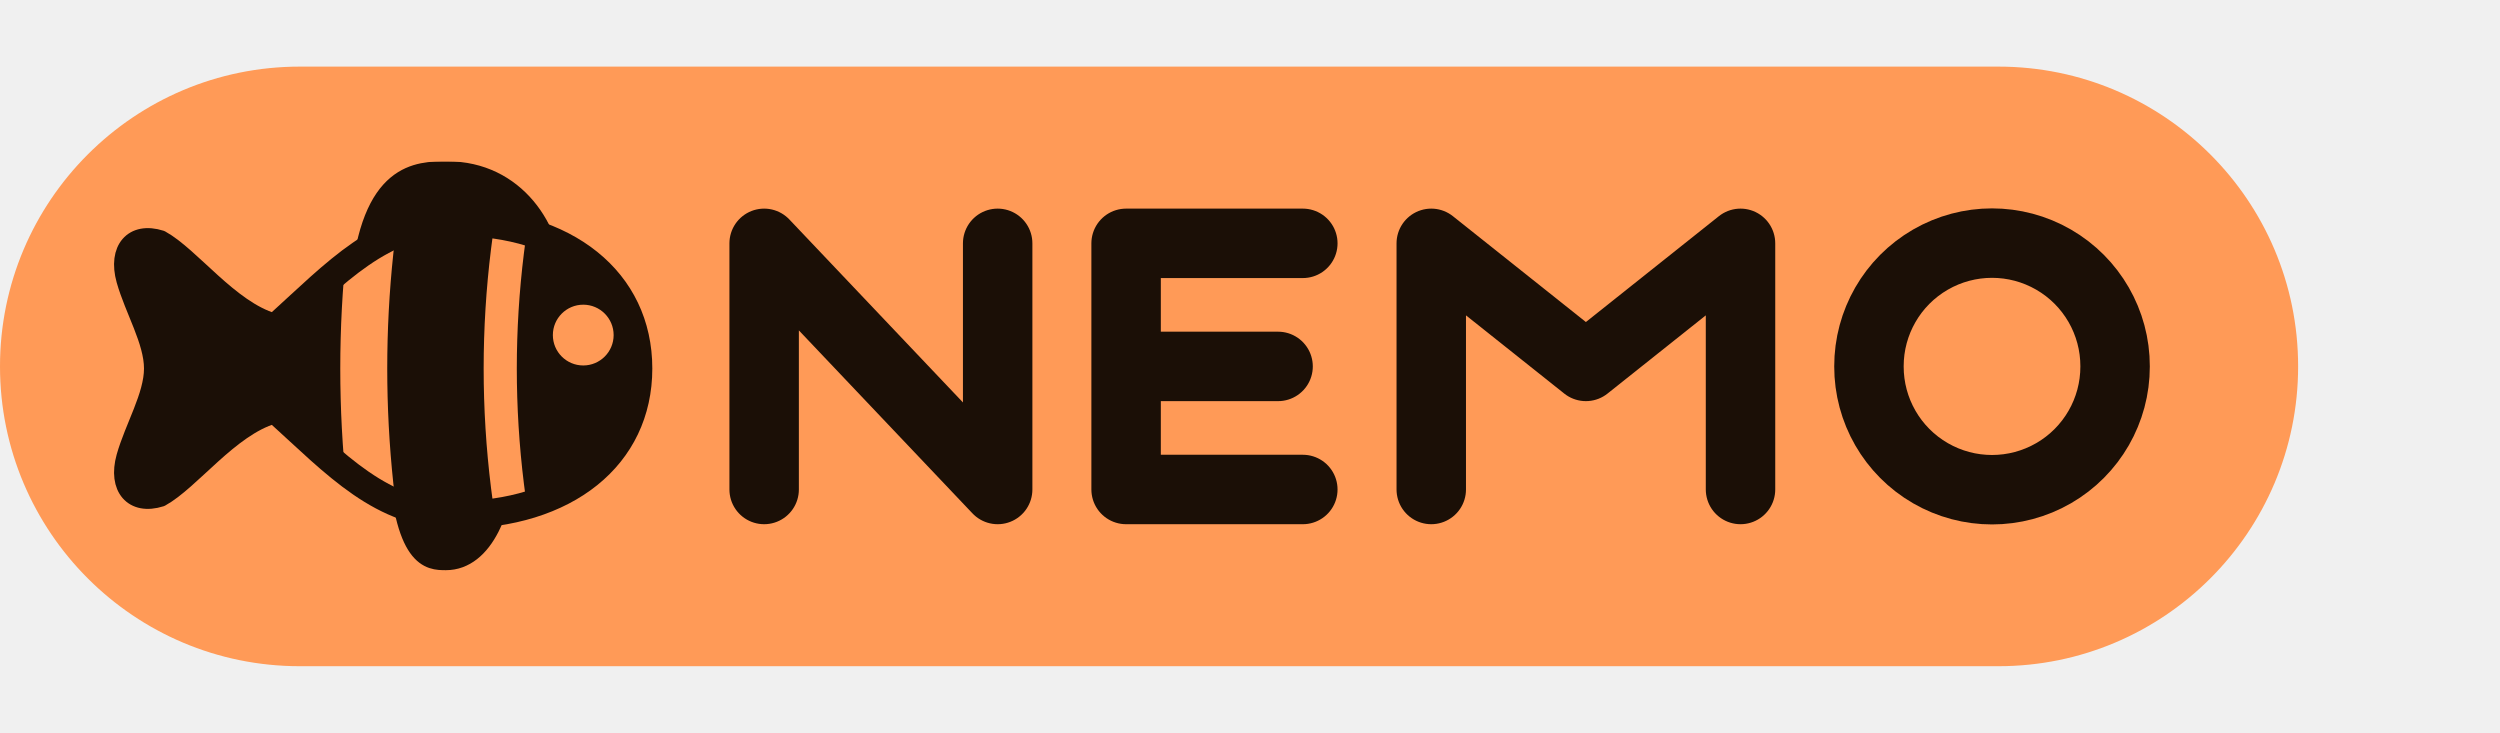
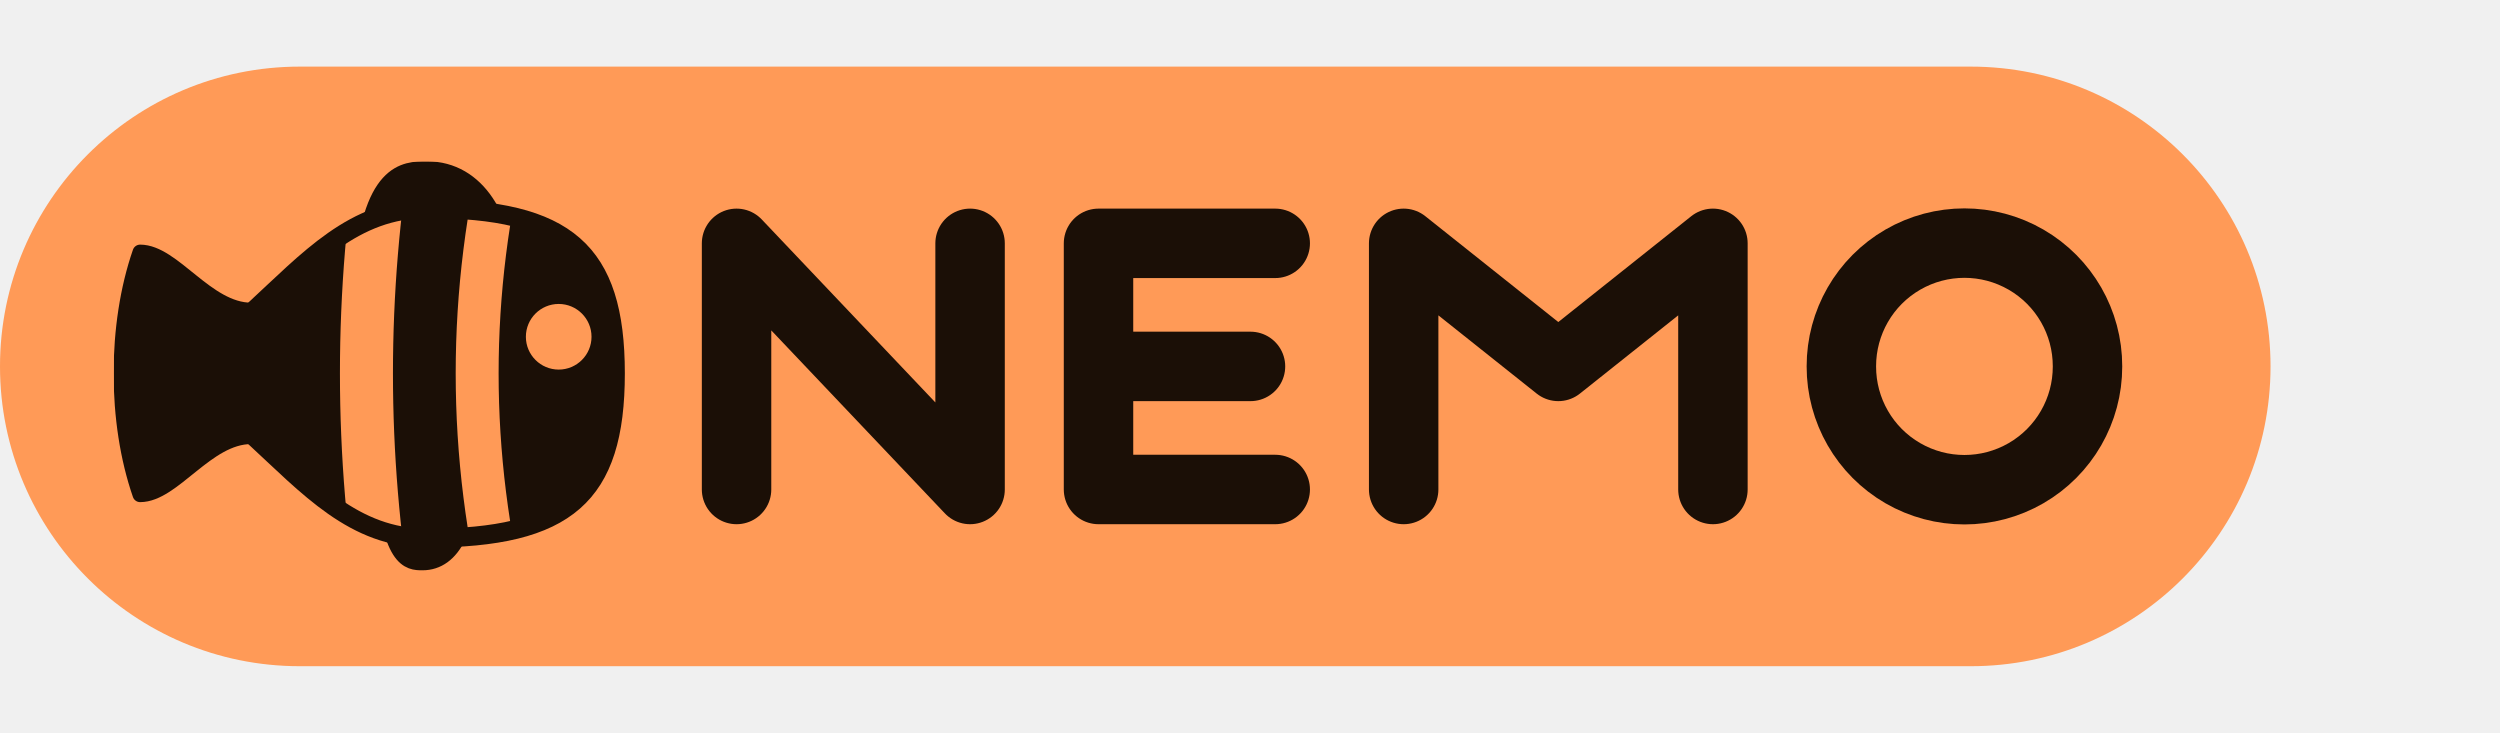
<svg xmlns="http://www.w3.org/2000/svg" viewBox="-261.9 -1208.458 5763.397 1689.417" role="img" aria-label="Nemo">
-   <rect x="-261.9" y="-1054.9" width="5298" height="1382.3" rx="691.1" fill="#ff9a57" />
-   <svg x="0" y="-836.6" width="1245.1" height="945.8" viewBox="68 106 391 297">
+   <rect x="-261.9" y="-1054.9" width="5234.4" height="1382.3" rx="691.1" fill="#ff9a57" />
+   <svg x="0" y="-836.6" width="1181.5" height="945.8" viewBox="67 88 406 325">
    <defs>
      <clipPath id="nemo-wordmark-light-x-b">
-         <path d="M184 222C226 184 260.2 146 315.3 146C397.3 146 452 190 452 256C452 322 397.3 366 315.3 366C260.2 366 226 328 184 290Z" />
+         <path d="M176 206C220.5 165 256.7 124 315.2 124C426.8 124 466 158.3 466 256C466 353.7 426.8 388 315.2 388C256.7 388 220.5 347 176 306Z" />
      </clipPath>
      <mask id="nemo-wordmark-light-x" maskUnits="userSpaceOnUse" x="-512" y="-512" width="1536" height="1536">
        <rect x="-512" y="-512" width="1536" height="1536" fill="#fff" />
        <g fill="none" stroke="#000" clip-path="url(#nemo-wordmark-light-x-b)">
-           <path d="M368.9 86Q326.9 256 368.9 426" stroke-width="24" />
-           <path d="M267.1 86Q231.1 256 267.1 426" stroke-width="34" />
+           <path d="M379 64Q331 256 379 448" stroke-width="34" />
+           <path d="M283.3 64Q251.3 256 283.3 448" stroke-width="42" />
        </g>
-         <path d="M184 222C226 184 260.2 146 315.3 146C397.3 146 452 190 452 256C452 322 397.3 366 315.3 366C260.2 366 226 328 184 290Z" fill="none" stroke="#fff" stroke-width="28" stroke-linejoin="round" />
-         <circle cx="408" cy="231.8" r="22" fill="#000" stroke="none" />
+         <path d="M176 206C220.5 165 256.7 124 315.2 124C426.8 124 466 158.3 466 256C466 353.7 426.8 388 315.2 388C256.7 388 220.5 347 176 306Z" fill="none" stroke="#fff" stroke-width="18" stroke-linejoin="round" />
+         <circle cx="419.6" cy="227" r="26" fill="#000" stroke="none" />
      </mask>
    </defs>
    <g transform="translate(0 0) scale(1)">
      <g fill="#1b0f06" stroke="#1b0f06" stroke-width="12" stroke-linejoin="round" mask="url(#nemo-wordmark-light-x)">
-         <path d="M184 222C226 184 260.2 146 315.3 146C397.3 146 452 190 452 256C452 322 397.3 366 315.3 366C260.2 366 226 328 184 290Z" />
-         <path d="M214 222L184 222C152.2 212.6 124.6 174.2 102.4 162C81.7 155.4 69.7 169.5 76 192.1C82.1 213.7 96 236.3 96 256C96 275.7 82.1 298.3 76 319.9C69.7 342.5 81.7 356.6 102.4 350C124.6 337.8 152.2 299.4 184 290L214 290Z" />
-         <path d="M245.6 195.5C252.7 112 288.3 112 309.6 112C359.3 112 387.7 154.8 387.7 195.5Z" />
-         <path d="M272.4 316.5C276.5 396 296.6 396 308.6 396C336.8 396 352.8 357.2 352.8 316.5Z" />
+         <path d="M176 206C220.5 165 256.7 124 315.2 124C426.8 124 466 158.3 466 256C466 353.7 426.8 388 315.2 388C256.7 388 220.5 347 176 306Z" />
+         <path d="M206 206L176 206C140.8 206 114.4 160 88 160C68 217.6 68 294.4 88 352C114.4 352 140.8 306 176 306L206 306Z" />
+         <path d="M263 183.4C268.8 94 297.8 94 315.2 94C355.8 94 379 134.6 379 183.4Z" />
+         <path d="M280.4 328.6C283.9 406 301.3 406 311.7 406C336.1 406 350 377.4 350 328.6Z" />
      </g>
    </g>
  </svg>
-   <g transform="translate(1419.7 0)">
+   <g transform="translate(1356.1 0)">
    <g fill="none" stroke="#1b0f06" stroke-width="160.1" stroke-linecap="round" stroke-linejoin="round">
      <path d="M80.025 -80.025L80.025 -647.475L618.375 -80.025L618.375 -647.475" />
      <path d="M1321.868 -647.475L914.468 -647.475L914.468 -80.025L1321.868 -80.025M914.468 -363.75L1264.832 -363.75" />
      <path d="M1617.96 -80.025L1617.96 -647.475L1974.435 -363.75L2330.91 -647.475L2330.91 -80.025" />
      <path d="M3194.452 -363.75A283.725 283.725 0 1 0 2627.003 -363.75A283.725 283.725 0 1 0 3194.452 -363.75" />
    </g>
  </g>
</svg>
